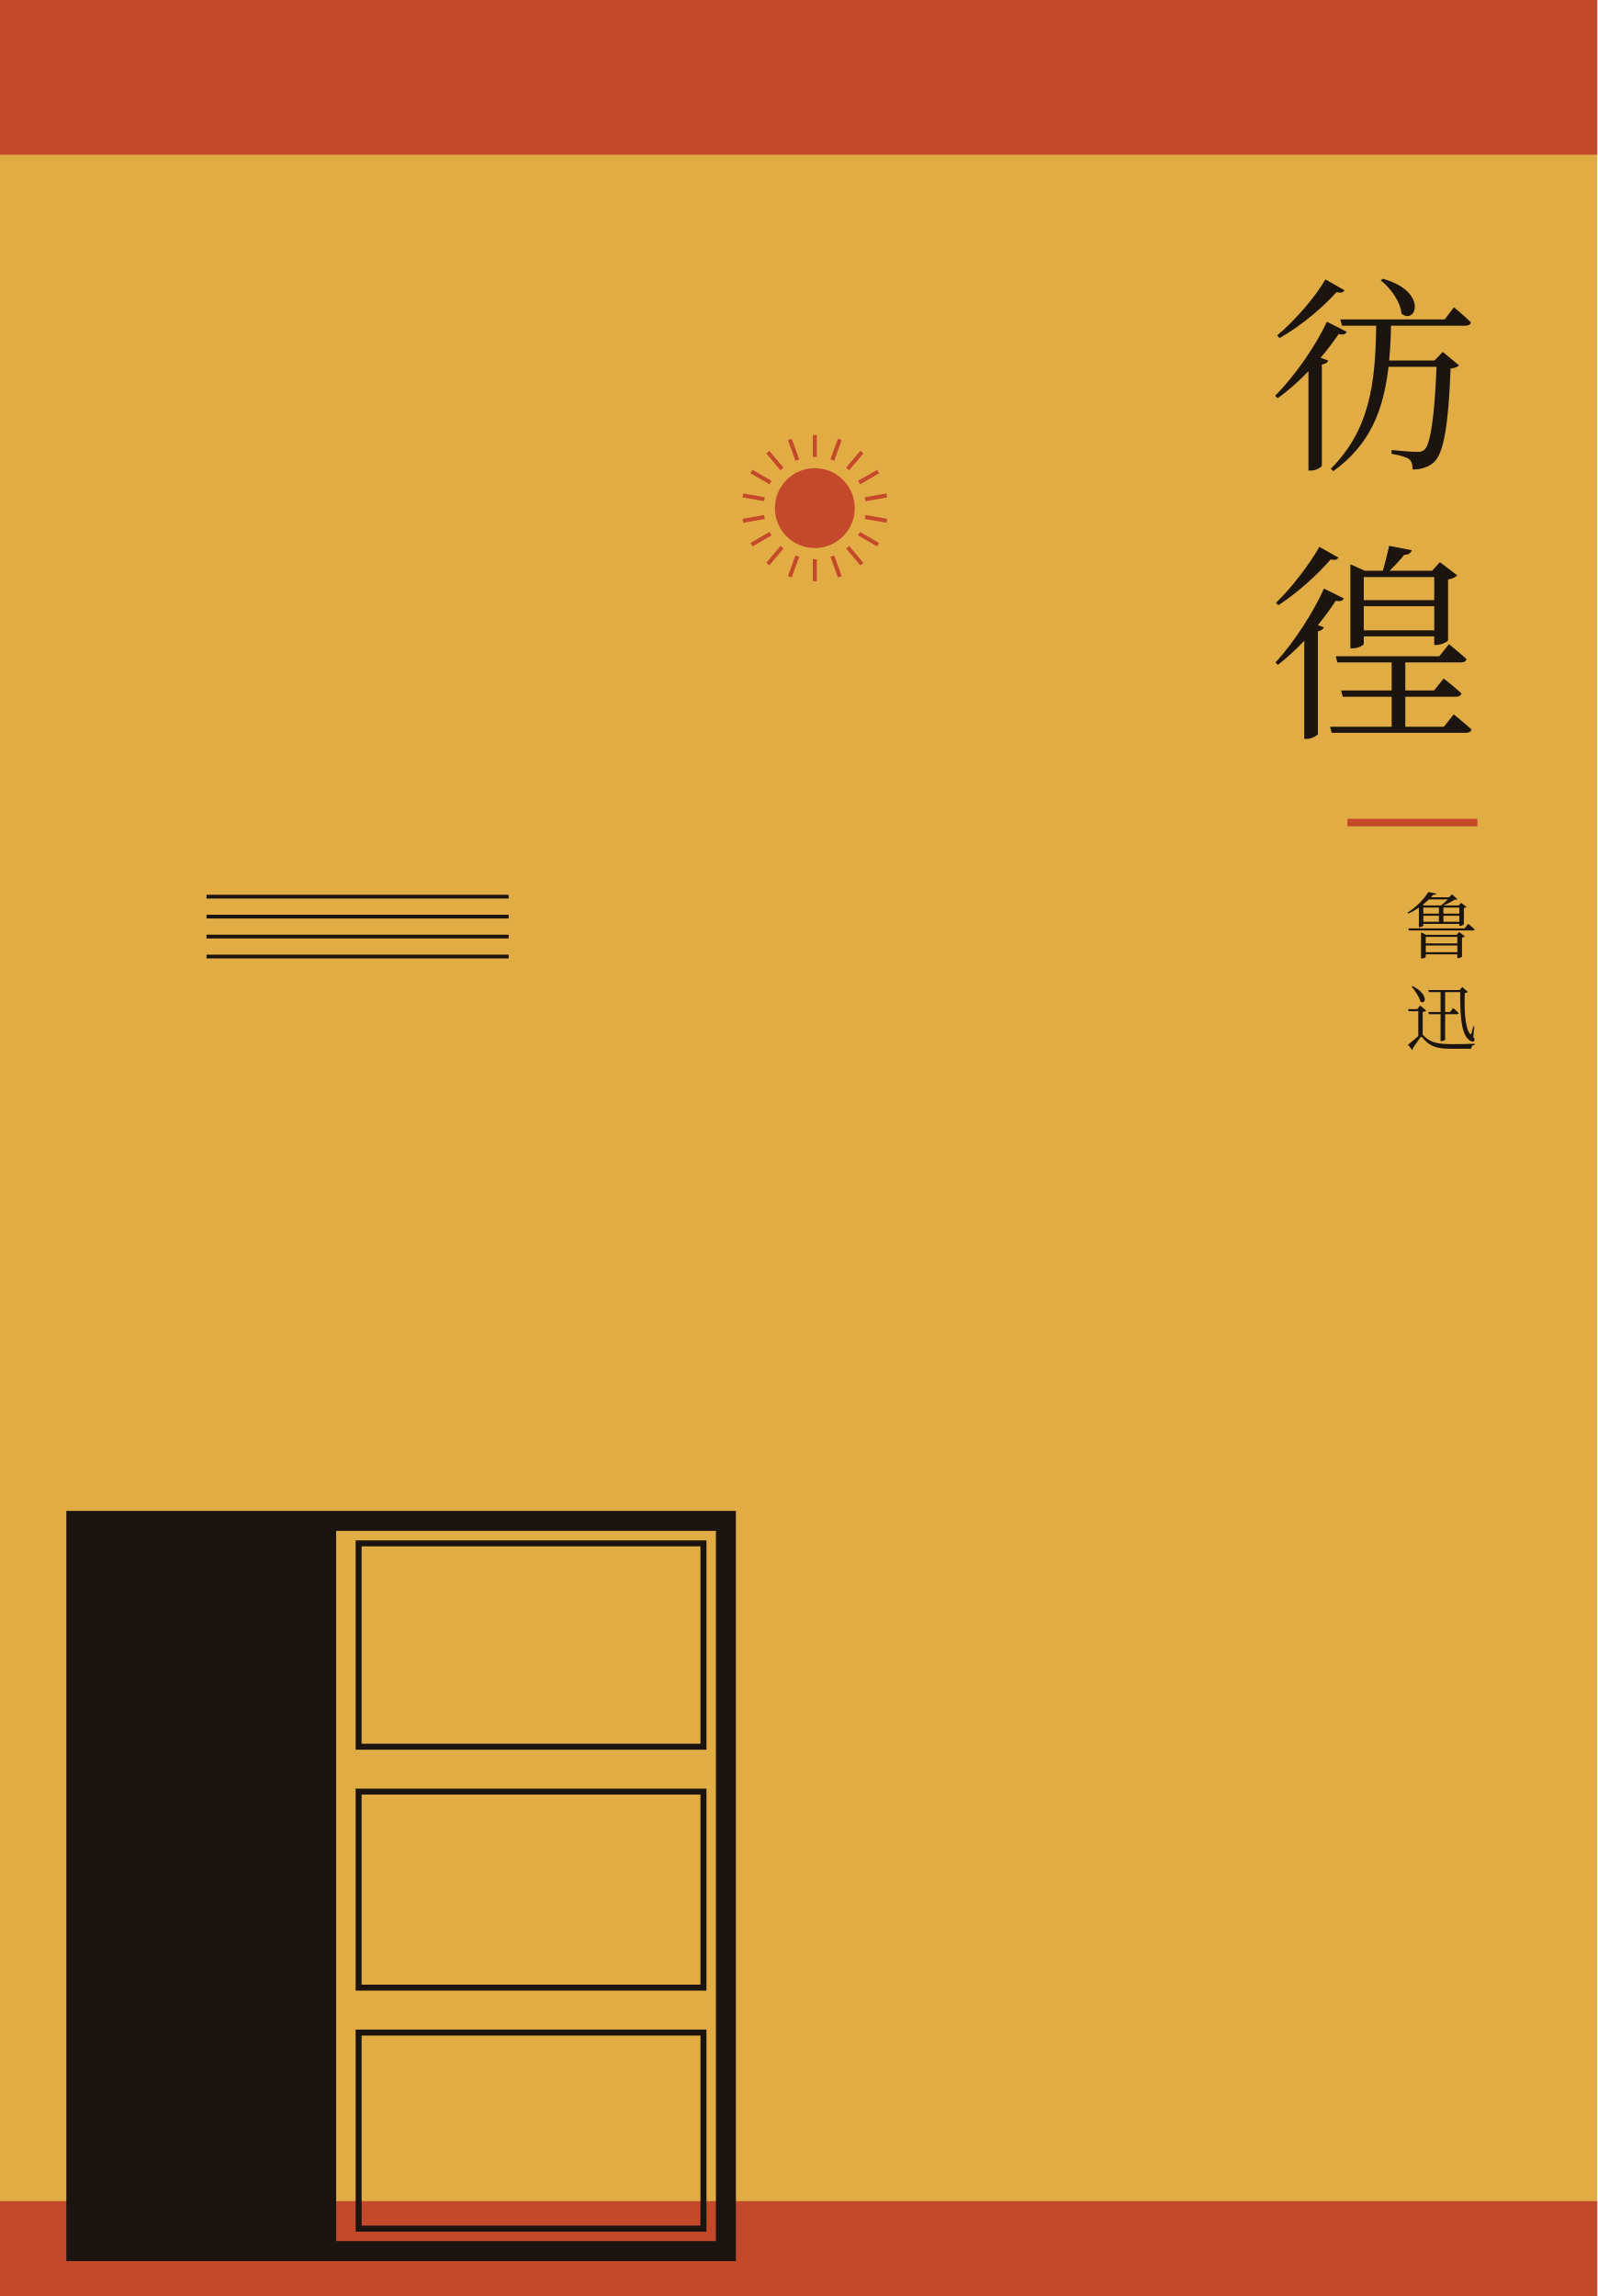
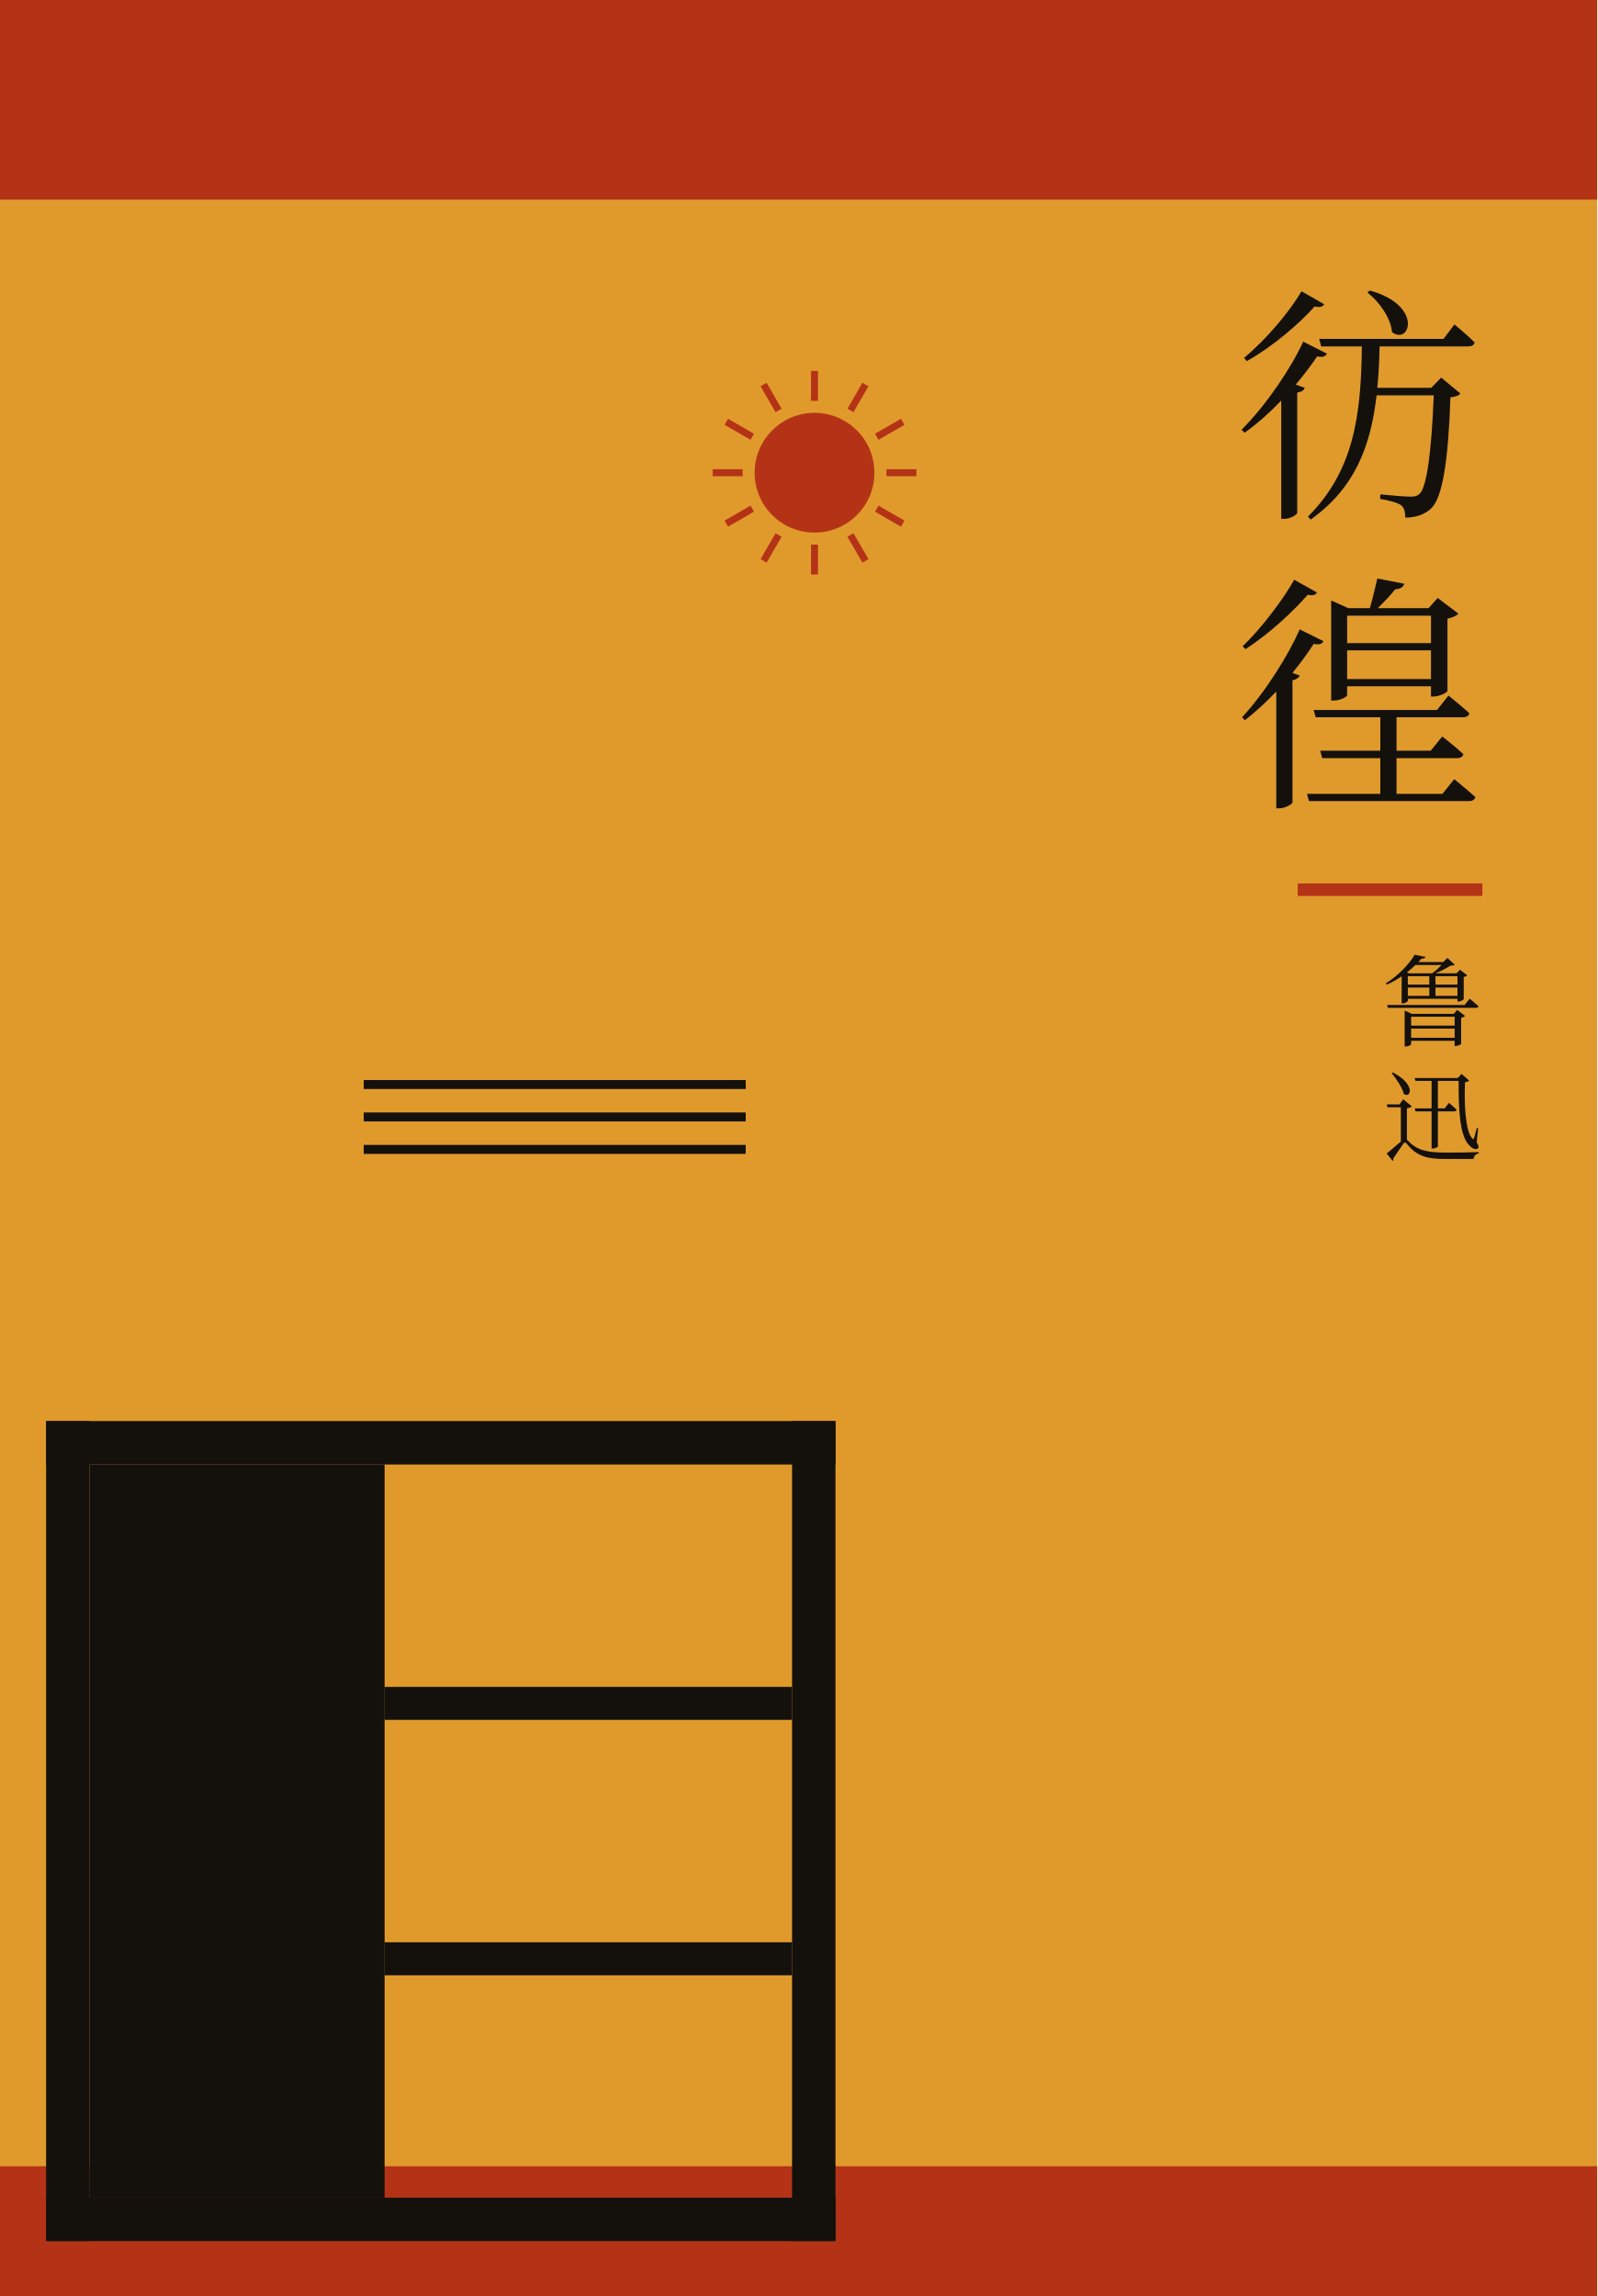
<svg xmlns="http://www.w3.org/2000/svg" width="640" height="920" viewBox="0 0 640 920" role="img" xml:lang="zh-Hans">
-   <rect x="0" y="0" width="640" height="920" fill="#E2AC45" />
-   <rect x="0" y="0" width="640" height="62" fill="#C4482A" />
-   <rect x="0" y="882" width="640" height="38" fill="#C4482A" />
-   <rect x="30.58" y="609.42" width="260.29" height="292.58" fill="none" stroke="#1C140F" stroke-width="8" />
-   <rect x="30.58" y="609.42" width="104.12" height="292.58" fill="#1C140F" />
-   <rect x="143.7" y="618.42" width="138.18" height="81.48" fill="none" stroke="#1C140F" stroke-width="2.4" />
-   <rect x="143.7" y="717.89" width="138.18" height="78.55" fill="none" stroke="#1C140F" stroke-width="2.4" />
-   <rect x="143.7" y="814.45" width="138.18" height="78.55" fill="none" stroke="#1C140F" stroke-width="2.4" />
-   <circle cx="326.5" cy="203.6" r="16" fill="#C4482A" />
-   <line x1="326.5" y1="183.12" x2="326.5" y2="174.32" stroke="#C4482A" stroke-width="1.6" stroke-linecap="butt" fill="none" />
-   <line x1="333.5" y1="184.35" x2="336.51" y2="176.08" stroke="#C4482A" stroke-width="1.6" stroke-linecap="butt" fill="none" />
-   <line x1="339.66" y1="187.91" x2="345.32" y2="181.17" stroke="#C4482A" stroke-width="1.6" stroke-linecap="butt" fill="none" />
-   <line x1="344.23" y1="193.36" x2="351.85" y2="188.96" stroke="#C4482A" stroke-width="1.6" stroke-linecap="butt" fill="none" />
-   <line x1="346.66" y1="200.04" x2="355.33" y2="198.51" stroke="#C4482A" stroke-width="1.6" stroke-linecap="butt" fill="none" />
-   <line x1="346.66" y1="207.15" x2="355.33" y2="208.68" stroke="#C4482A" stroke-width="1.6" stroke-linecap="butt" fill="none" />
-   <line x1="344.23" y1="213.84" x2="351.85" y2="218.24" stroke="#C4482A" stroke-width="1.6" stroke-linecap="butt" fill="none" />
-   <line x1="339.66" y1="219.28" x2="345.32" y2="226.03" stroke="#C4482A" stroke-width="1.6" stroke-linecap="butt" fill="none" />
-   <line x1="333.5" y1="222.84" x2="336.51" y2="231.11" stroke="#C4482A" stroke-width="1.6" stroke-linecap="butt" fill="none" />
-   <line x1="326.5" y1="224.08" x2="326.5" y2="232.88" stroke="#C4482A" stroke-width="1.6" stroke-linecap="butt" fill="none" />
-   <line x1="319.49" y1="222.84" x2="316.48" y2="231.11" stroke="#C4482A" stroke-width="1.6" stroke-linecap="butt" fill="none" />
-   <line x1="313.33" y1="219.28" x2="307.67" y2="226.03" stroke="#C4482A" stroke-width="1.6" stroke-linecap="butt" fill="none" />
-   <line x1="308.76" y1="213.84" x2="301.14" y2="218.24" stroke="#C4482A" stroke-width="1.6" stroke-linecap="butt" fill="none" />
-   <line x1="306.33" y1="207.15" x2="297.66" y2="208.68" stroke="#C4482A" stroke-width="1.6" stroke-linecap="butt" fill="none" />
-   <line x1="306.33" y1="200.04" x2="297.66" y2="198.51" stroke="#C4482A" stroke-width="1.6" stroke-linecap="butt" fill="none" />
-   <line x1="308.76" y1="193.36" x2="301.14" y2="188.96" stroke="#C4482A" stroke-width="1.6" stroke-linecap="butt" fill="none" />
-   <line x1="313.33" y1="187.91" x2="307.67" y2="181.17" stroke="#C4482A" stroke-width="1.6" stroke-linecap="butt" fill="none" />
-   <line x1="319.49" y1="184.35" x2="316.48" y2="176.08" stroke="#C4482A" stroke-width="1.6" stroke-linecap="butt" fill="none" />
-   <line x1="82.75" y1="359.28" x2="203.81" y2="359.28" stroke="#1C140F" stroke-width="1.5" stroke-linecap="butt" fill="none" />
-   <line x1="82.75" y1="367.28" x2="203.81" y2="367.28" stroke="#1C140F" stroke-width="1.5" stroke-linecap="butt" fill="none" />
-   <line x1="82.75" y1="375.28" x2="203.81" y2="375.28" stroke="#1C140F" stroke-width="1.5" stroke-linecap="butt" fill="none" />
-   <line x1="82.75" y1="383.28" x2="203.81" y2="383.28" stroke="#1C140F" stroke-width="1.5" stroke-linecap="butt" fill="none" />
-   <g data-char="彷" transform="translate(508 181.92) scale(0.084 -0.084)">
-     <path d="M549 836 539 828C586 792 633 726 638 669C708 615 766 775 549 836ZM366 781 275 833C229 753 134 640 45 566L56 553C163 613 268 705 328 772C350 767 360 771 366 781ZM888 700 844 642H346L354 612H517C514 333 484 113 301 -70L312 -82C489 45 552 210 576 416H805C796 187 777 48 748 21C738 12 729 10 711 10C692 10 629 15 591 19L590 1C625 -5 661 -14 675 -25C688 -36 691 -55 691 -74C732 -74 769 -62 795 -37C840 7 863 149 872 408C893 410 905 415 912 423L835 487L795 446H579C584 499 587 554 588 612H943C957 612 967 617 969 628C938 659 888 700 888 700ZM288 446 252 459C286 499 315 538 338 572C362 567 371 572 377 583L282 631C235 528 135 378 35 278L47 266C99 303 149 348 194 395V-79H206C232 -79 257 -62 258 -55V427C276 430 285 436 288 446Z" fill="#1C140F" fill-rule="nonzero" />
+   <rect x="0" y="0" width="640" height="920" fill="#E09A2C" />
+   <rect x="0" y="0" width="640" height="80" fill="#B43316" />
+   <rect x="0" y="868" width="640" height="52" fill="#B43316" />
+   <rect x="18.48" y="569.42" width="316.29" height="17.4" fill="#14110C" />
+   <rect x="18.48" y="880.6" width="316.29" height="17.4" fill="#14110C" />
+   <rect x="18.48" y="569.42" width="17.4" height="328.58" fill="#14110C" />
+   <rect x="317.38" y="569.42" width="17.4" height="328.58" fill="#14110C" />
+   <rect x="35.88" y="586.81" width="118.23" height="293.79" fill="#14110C" />
+   <rect x="154.11" y="675.93" width="163.27" height="13.22" fill="#14110C" />
+   <rect x="154.11" y="778.27" width="163.27" height="13.22" fill="#14110C" />
+   <circle cx="326.38" cy="189.42" r="24" fill="#B43316" />
+   <line x1="326.38" y1="160.62" x2="326.38" y2="148.62" stroke="#B43316" stroke-width="2.8" stroke-linecap="butt" fill="none" />
+   <line x1="340.78" y1="164.47" x2="346.78" y2="154.08" stroke="#B43316" stroke-width="2.8" stroke-linecap="butt" fill="none" />
+   <line x1="351.32" y1="175.02" x2="361.71" y2="169.02" stroke="#B43316" stroke-width="2.8" stroke-linecap="butt" fill="none" />
+   <line x1="355.18" y1="189.42" x2="367.18" y2="189.42" stroke="#B43316" stroke-width="2.8" stroke-linecap="butt" fill="none" />
+   <line x1="351.32" y1="203.82" x2="361.71" y2="209.82" stroke="#B43316" stroke-width="2.8" stroke-linecap="butt" fill="none" />
+   <line x1="340.78" y1="214.36" x2="346.78" y2="224.75" stroke="#B43316" stroke-width="2.8" stroke-linecap="butt" fill="none" />
+   <line x1="326.38" y1="218.22" x2="326.38" y2="230.22" stroke="#B43316" stroke-width="2.8" stroke-linecap="butt" fill="none" />
+   <line x1="311.98" y1="214.36" x2="305.98" y2="224.75" stroke="#B43316" stroke-width="2.8" stroke-linecap="butt" fill="none" />
+   <line x1="301.43" y1="203.82" x2="291.04" y2="209.82" stroke="#B43316" stroke-width="2.8" stroke-linecap="butt" fill="none" />
+   <line x1="297.58" y1="189.42" x2="285.58" y2="189.42" stroke="#B43316" stroke-width="2.8" stroke-linecap="butt" fill="none" />
+   <line x1="301.43" y1="175.02" x2="291.04" y2="169.02" stroke="#B43316" stroke-width="2.8" stroke-linecap="butt" fill="none" />
+   <line x1="311.98" y1="164.47" x2="305.98" y2="154.08" stroke="#B43316" stroke-width="2.8" stroke-linecap="butt" fill="none" />
+   <line x1="145.75" y1="434.56" x2="298.81" y2="434.56" stroke="#14110C" stroke-width="3.6" stroke-linecap="butt" fill="none" />
+   <line x1="145.75" y1="447.56" x2="298.81" y2="447.56" stroke="#14110C" stroke-width="3.6" stroke-linecap="butt" fill="none" />
+   <line x1="145.75" y1="460.56" x2="298.81" y2="460.56" stroke="#14110C" stroke-width="3.6" stroke-linecap="butt" fill="none" />
+   <g data-char="彷" transform="translate(494 200) scale(0.1 -0.1)">
+     <path d="M549 836 539 828C586 792 633 726 638 669C708 615 766 775 549 836ZM366 781 275 833C229 753 134 640 45 566L56 553C163 613 268 705 328 772C350 767 360 771 366 781ZM888 700 844 642H346L354 612H517C514 333 484 113 301 -70L312 -82C489 45 552 210 576 416H805C796 187 777 48 748 21C738 12 729 10 711 10C692 10 629 15 591 19L590 1C625 -5 661 -14 675 -25C688 -36 691 -55 691 -74C732 -74 769 -62 795 -37C840 7 863 149 872 408C893 410 905 415 912 423L835 487L795 446H579C584 499 587 554 588 612H943C957 612 967 617 969 628C938 659 888 700 888 700ZM288 446 252 459C286 499 315 538 338 572C362 567 371 572 377 583L282 631C235 528 135 378 35 278L47 266C99 303 149 348 194 395V-79H206C232 -79 257 -62 258 -55V427C276 430 285 436 288 446Z" fill="#14110C" fill-rule="nonzero" />
  </g>
-   <g data-char="徨" transform="translate(508 289.44) scale(0.084 -0.084)">
-     <path d="M246 837C204 762 118 646 39 570L51 559C147 621 244 712 300 777C322 772 331 776 337 786ZM268 638C223 536 130 386 37 286L48 274C92 308 135 348 174 389V-79H186C211 -79 238 -61 239 -56V434C254 437 264 444 268 453L239 464C273 505 302 546 324 580C348 575 357 580 363 591ZM794 554V439H458V554ZM794 583H458V693H794ZM394 723V353H405C432 353 458 369 458 374V410H794V369H804C826 369 858 384 860 391V681C880 685 897 693 904 701L821 764L784 723H581C606 748 633 776 651 799C671 799 683 808 687 821L579 842C571 808 560 760 549 723H463L394 754ZM297 -21 305 -50H946C959 -50 969 -45 972 -34C939 -4 887 38 887 38L840 -21H656V122H898C911 122 921 127 924 138C892 168 839 209 839 209L793 152H656V286H922C936 286 945 291 948 302C915 332 864 373 864 373L818 315H324L332 286H591V152H350L358 122H591V-21Z" fill="#1C140F" fill-rule="nonzero" />
+   <g data-char="徨" transform="translate(494 316) scale(0.1 -0.1)">
+     <path d="M246 837C204 762 118 646 39 570L51 559C147 621 244 712 300 777C322 772 331 776 337 786ZM268 638C223 536 130 386 37 286L48 274C92 308 135 348 174 389V-79H186C211 -79 238 -61 239 -56V434C254 437 264 444 268 453L239 464C273 505 302 546 324 580C348 575 357 580 363 591ZM794 554V439H458V554ZM794 583H458V693H794ZM394 723V353H405C432 353 458 369 458 374V410H794V369H804C826 369 858 384 860 391V681C880 685 897 693 904 701L821 764L784 723H581C606 748 633 776 651 799C671 799 683 808 687 821L579 842C571 808 560 760 549 723H463L394 754ZM297 -21 305 -50H946C959 -50 969 -45 972 -34C939 -4 887 38 887 38L840 -21H656V122H898C911 122 921 127 924 138C892 168 839 209 839 209L793 152H656V286H922C936 286 945 291 948 302C915 332 864 373 864 373L818 315H324L332 286H591V152H350L358 122H591V-21Z" fill="#14110C" fill-rule="nonzero" />
  </g>
-   <g data-char="鲁" transform="translate(563 381.8) scale(0.029 -0.029)">
-     <path d="M872 401 822 338H45L54 309H936C950 309 958 314 961 325C927 357 872 401 872 401ZM244 664C275 688 303 713 329 738H591C565 711 529 678 497 655H265ZM388 801C416 802 428 808 431 819L322 841C269 750 153 628 33 555L43 542C95 564 145 593 191 625V354H202C232 354 253 374 253 380V400H750V372H760C782 372 812 389 813 397V619C829 621 843 628 848 635L775 691L742 655H530C584 676 642 708 682 732C702 732 715 734 723 741L650 809L607 768H359ZM253 626H468V542H253ZM253 512H468V429H253ZM750 626V542H530V626ZM750 512V429H530V512ZM722 220V131H286V220ZM286 -56V-21H722V-73H732C754 -73 786 -58 787 -52V210C805 213 820 221 826 228L748 288L713 249H292L221 282V-78H231C259 -78 286 -62 286 -56ZM286 101H722V9H286Z" fill="#1C140F" fill-rule="nonzero" />
+   <g data-char="鲁" transform="translate(554 416.2) scale(0.04 -0.04)">
+     <path d="M872 401 822 338H45L54 309H936C950 309 958 314 961 325C927 357 872 401 872 401ZM244 664C275 688 303 713 329 738H591C565 711 529 678 497 655H265ZM388 801C416 802 428 808 431 819L322 841C269 750 153 628 33 555L43 542C95 564 145 593 191 625V354H202C232 354 253 374 253 380V400H750V372H760C782 372 812 389 813 397V619C829 621 843 628 848 635L775 691L742 655H530C584 676 642 708 682 732C702 732 715 734 723 741L650 809L607 768H359ZM253 626H468V542H253ZM253 512H468V429H253ZM750 626V542H530V626ZM750 512V429H530V512ZM722 220V131H286V220ZM286 -56V-21H722V-73H732C754 -73 786 -58 787 -52V210C805 213 820 221 826 228L748 288L713 249H292L221 282V-78H231C259 -78 286 -62 286 -56ZM286 101H722V9H286Z" fill="#14110C" fill-rule="nonzero" />
  </g>
-   <g data-char="迅" transform="translate(563 418.92) scale(0.029 -0.029)">
-     <path d="M104 821 92 814C137 759 196 672 213 607C284 556 335 703 104 821ZM665 517 622 462H554V737H762C761 474 768 189 869 91C898 60 935 41 956 63C967 73 961 91 943 121L957 264L944 266C936 231 926 197 916 164C912 152 908 150 899 160C826 234 817 527 826 724C847 727 862 733 868 740L791 807L753 766H321L330 737H491V462H322L330 432H491V60H501C534 60 554 76 554 81V432H717C730 432 740 437 742 448C713 477 665 517 665 517ZM183 129C143 98 82 41 41 10L101 -64C109 -58 111 -50 106 -41C136 6 189 77 209 109C220 122 228 124 241 109C335 -9 431 -45 621 -45C728 -45 820 -45 912 -45C915 -15 932 5 963 11V24C846 19 754 19 641 19C456 19 347 38 256 137C251 142 248 145 244 146V463C272 467 286 474 293 482L207 553L169 502H43L48 473H183Z" fill="#1C140F" fill-rule="nonzero" />
+   <g data-char="迅" transform="translate(554 462.6) scale(0.04 -0.04)">
+     <path d="M104 821 92 814C137 759 196 672 213 607C284 556 335 703 104 821ZM665 517 622 462H554V737H762C761 474 768 189 869 91C898 60 935 41 956 63C967 73 961 91 943 121L957 264L944 266C936 231 926 197 916 164C912 152 908 150 899 160C826 234 817 527 826 724C847 727 862 733 868 740L791 807L753 766H321L330 737H491V462H322L330 432H491V60H501C534 60 554 76 554 81V432H717C730 432 740 437 742 448C713 477 665 517 665 517ZM183 129C143 98 82 41 41 10L101 -64C109 -58 111 -50 106 -41C136 6 189 77 209 109C220 122 228 124 241 109C335 -9 431 -45 621 -45C728 -45 820 -45 912 -45C915 -15 932 5 963 11V24C846 19 754 19 641 19C456 19 347 38 256 137C251 142 248 145 244 146V463C272 467 286 474 293 482L207 553L169 502H43L48 473H183Z" fill="#14110C" fill-rule="nonzero" />
  </g>
-   <rect x="539.92" y="328.08" width="52.08" height="3" fill="#C4482A" />
+   <rect x="520" y="354" width="74" height="5" fill="#B43316" />
</svg>
